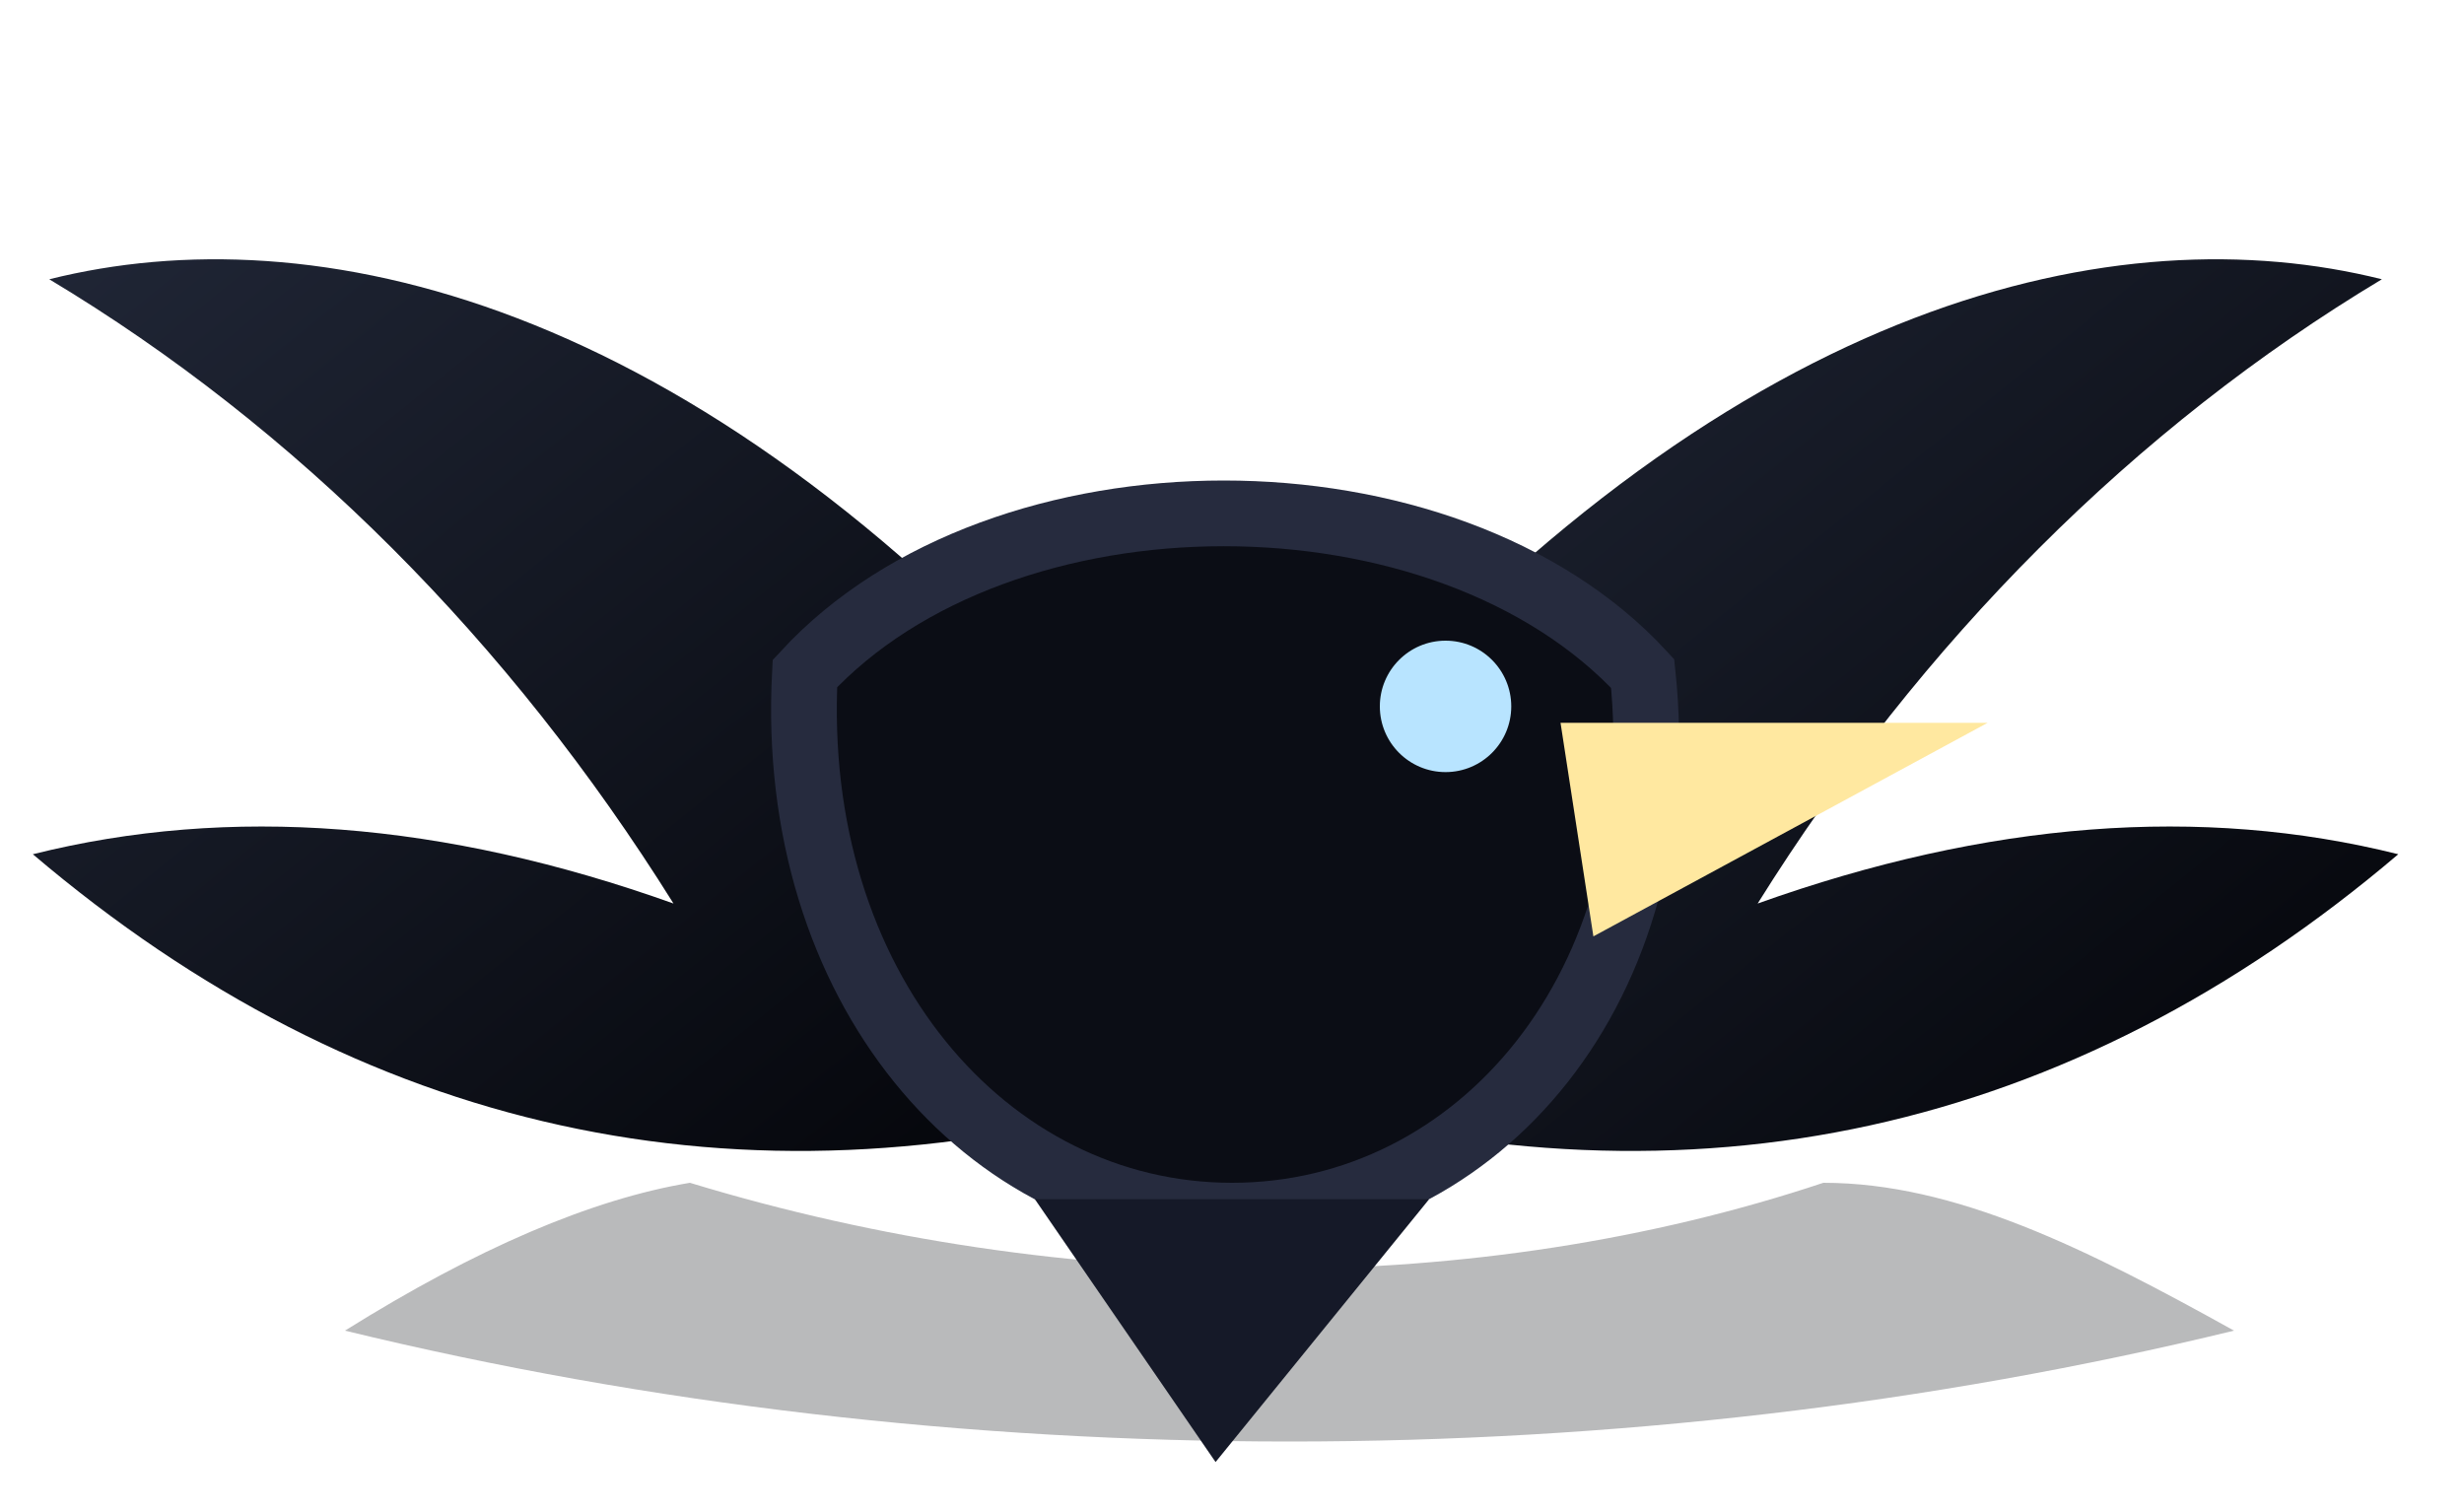
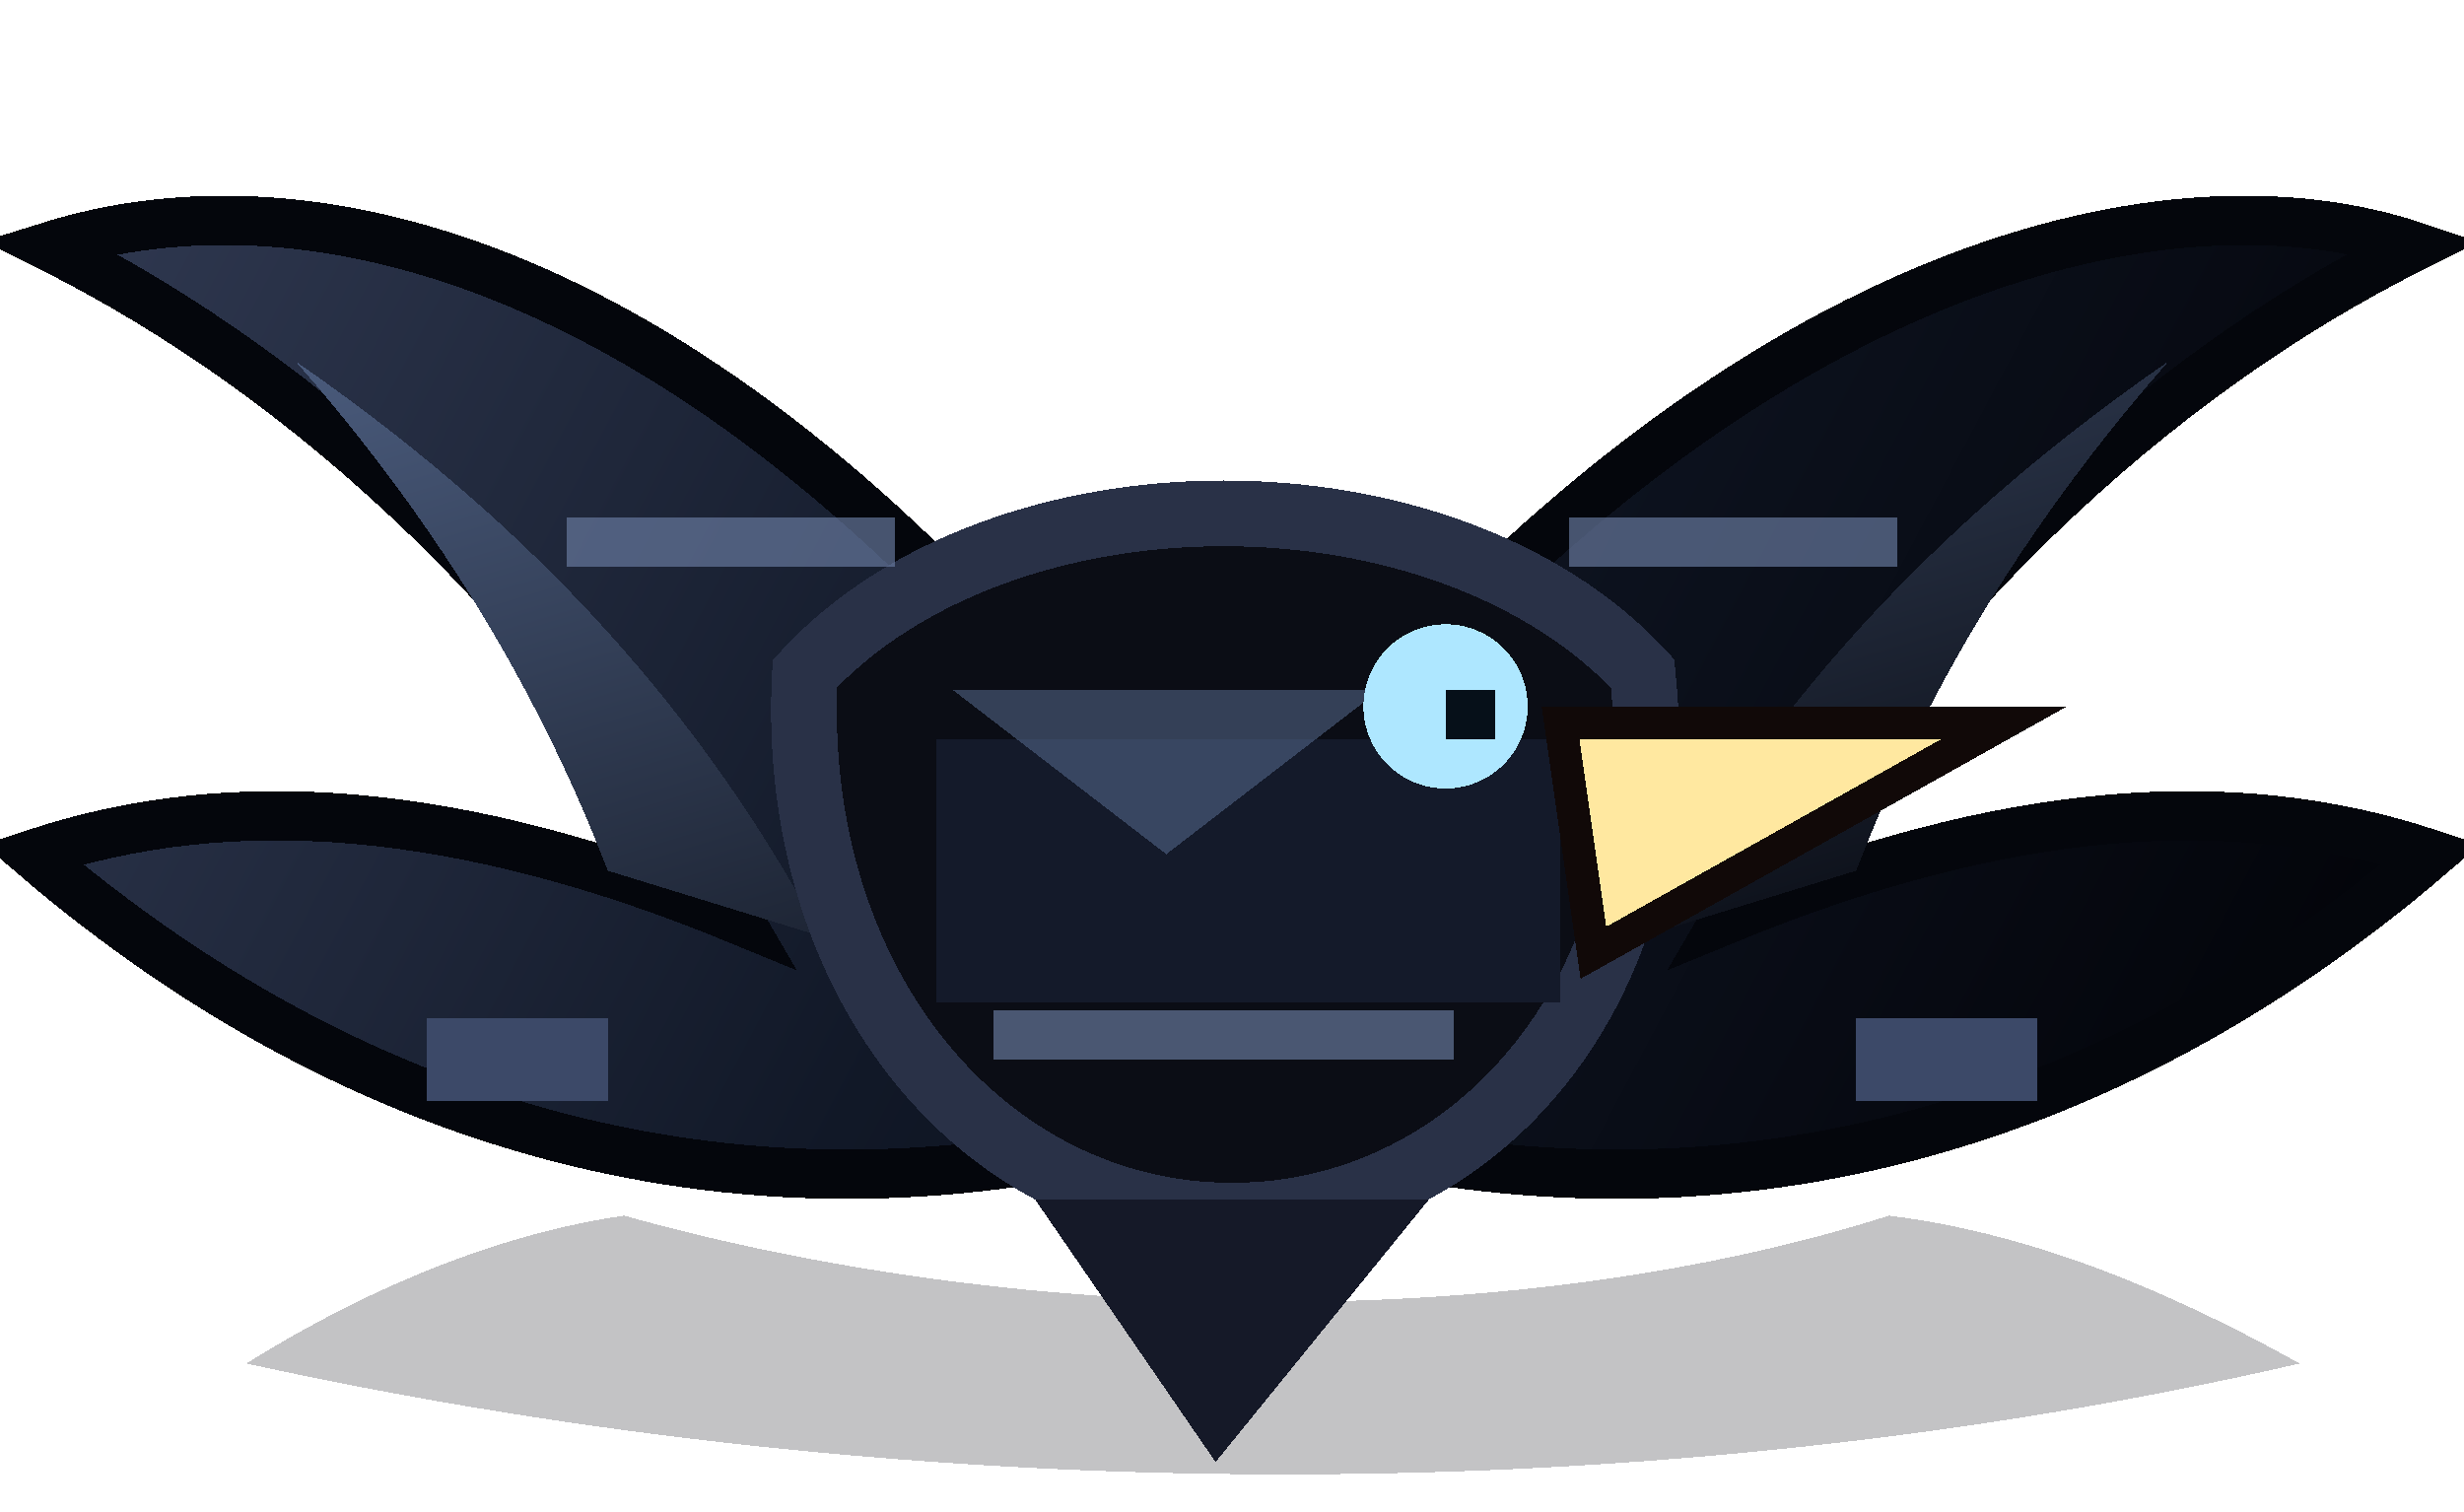
- <svg xmlns="http://www.w3.org/2000/svg" viewBox="0 0 150 92">
+ <svg xmlns="http://www.w3.org/2000/svg" viewBox="0 0 150 92" shape-rendering="crispEdges">
  <defs>
-     <linearGradient id="wing" x1="0" y1="0" x2="1" y2="1">
-       <stop stop-color="#202636" />
-       <stop offset="1" stop-color="#030408" />
+     <linearGradient id="crowWing" x1="5" y1="12" x2="137" y2="82" gradientUnits="userSpaceOnUse">
+       <stop stop-color="#2f3850" />
+       <stop offset=".45" stop-color="#111827" />
+       <stop offset="1" stop-color="#020308" />
+     </linearGradient>
+     <linearGradient id="crowFeather" x1="0" y1="0" x2="1" y2="1">
+       <stop stop-color="#4a5b7c" />
+       <stop offset="1" stop-color="#05070d" />
    </linearGradient>
  </defs>
-   <path fill="#05060b" opacity=".28" d="M42 72c23 7 48 7 69 0 8 0 16 4 25 9-37 9-78 9-115 0 8-5 15-8 21-9z" />
-   <path fill="url(#wing)" d="M66 45C42 18 19 13 3 17c15 9 28 22 38 38-14-5-27-6-39-3 20 17 43 22 68 15z" />
-   <path fill="url(#wing)" d="M82 45c24-27 47-32 63-28-15 9-28 22-38 38 14-5 27-6 39-3-20 17-43 22-68 15z" />
-   <path fill="#0b0d15" stroke="#262b3e" stroke-width="4" d="M49 41c12-13 39-13 51 0 2 19-10 33-25 33S48 60 49 41z" />
-   <path fill="#ffe8a0" d="M95 44h26l-24 13z" />
-   <circle cx="88" cy="43" r="4" fill="#b8e4ff" />
+   <path fill="#05060b" opacity=".24" d="M38 74c25 7 55 7 77 0 8 1 16 4 25 9-39 9-84 9-125 0 8-5 16-8 23-9z" />
+   <path fill="url(#crowWing)" stroke="#04060c" stroke-width="3" d="M66 45C42 16 19 10 3 15c16 8 31 22 42 41-17-7-31-8-43-4 21 18 46 24 72 16z" />
+   <path fill="url(#crowWing)" stroke="#04060c" stroke-width="3" d="M82 45c25-29 50-35 65-30-16 8-31 22-42 41 17-7 31-8 43-4-21 18-46 24-72 16z" />
+   <path fill="url(#crowFeather)" d="M18 22c13 9 24 20 32 35l-13-4c-5-13-12-23-19-31zm114 0c-13 9-24 20-32 35l13-4c5-13 12-23 19-31z" />
+   <path fill="#0b0d15" stroke="#293147" stroke-width="4" d="M49 41c12-13 39-13 51 0 2 19-10 33-25 33S48 60 49 41z" />
+   <path fill="#141a2a" d="M57 45h38v16H57z" />
+   <path fill="#56698e" opacity=".55" d="M58 42h26l-13 10z" />
+   <path fill="#ffe8a0" stroke="#110908" stroke-width="2" d="M95 44h27l-25 14z" />
+   <circle cx="88" cy="43" r="5" fill="#aee7ff" />
+   <rect x="88" y="42" width="3" height="3" fill="#061019" />
  <path fill="#151928" d="M63 73h24l-13 16z" />
+   <path fill="none" stroke="#6c7ea5" stroke-width="3" stroke-linecap="square" opacity=".65" d="M36 33h17m44 0h17M62 63h25" />
+   <rect x="26" y="62" width="11" height="5" fill="#3c4968" />
+   <rect x="113" y="62" width="11" height="5" fill="#3c4968" />
</svg>
